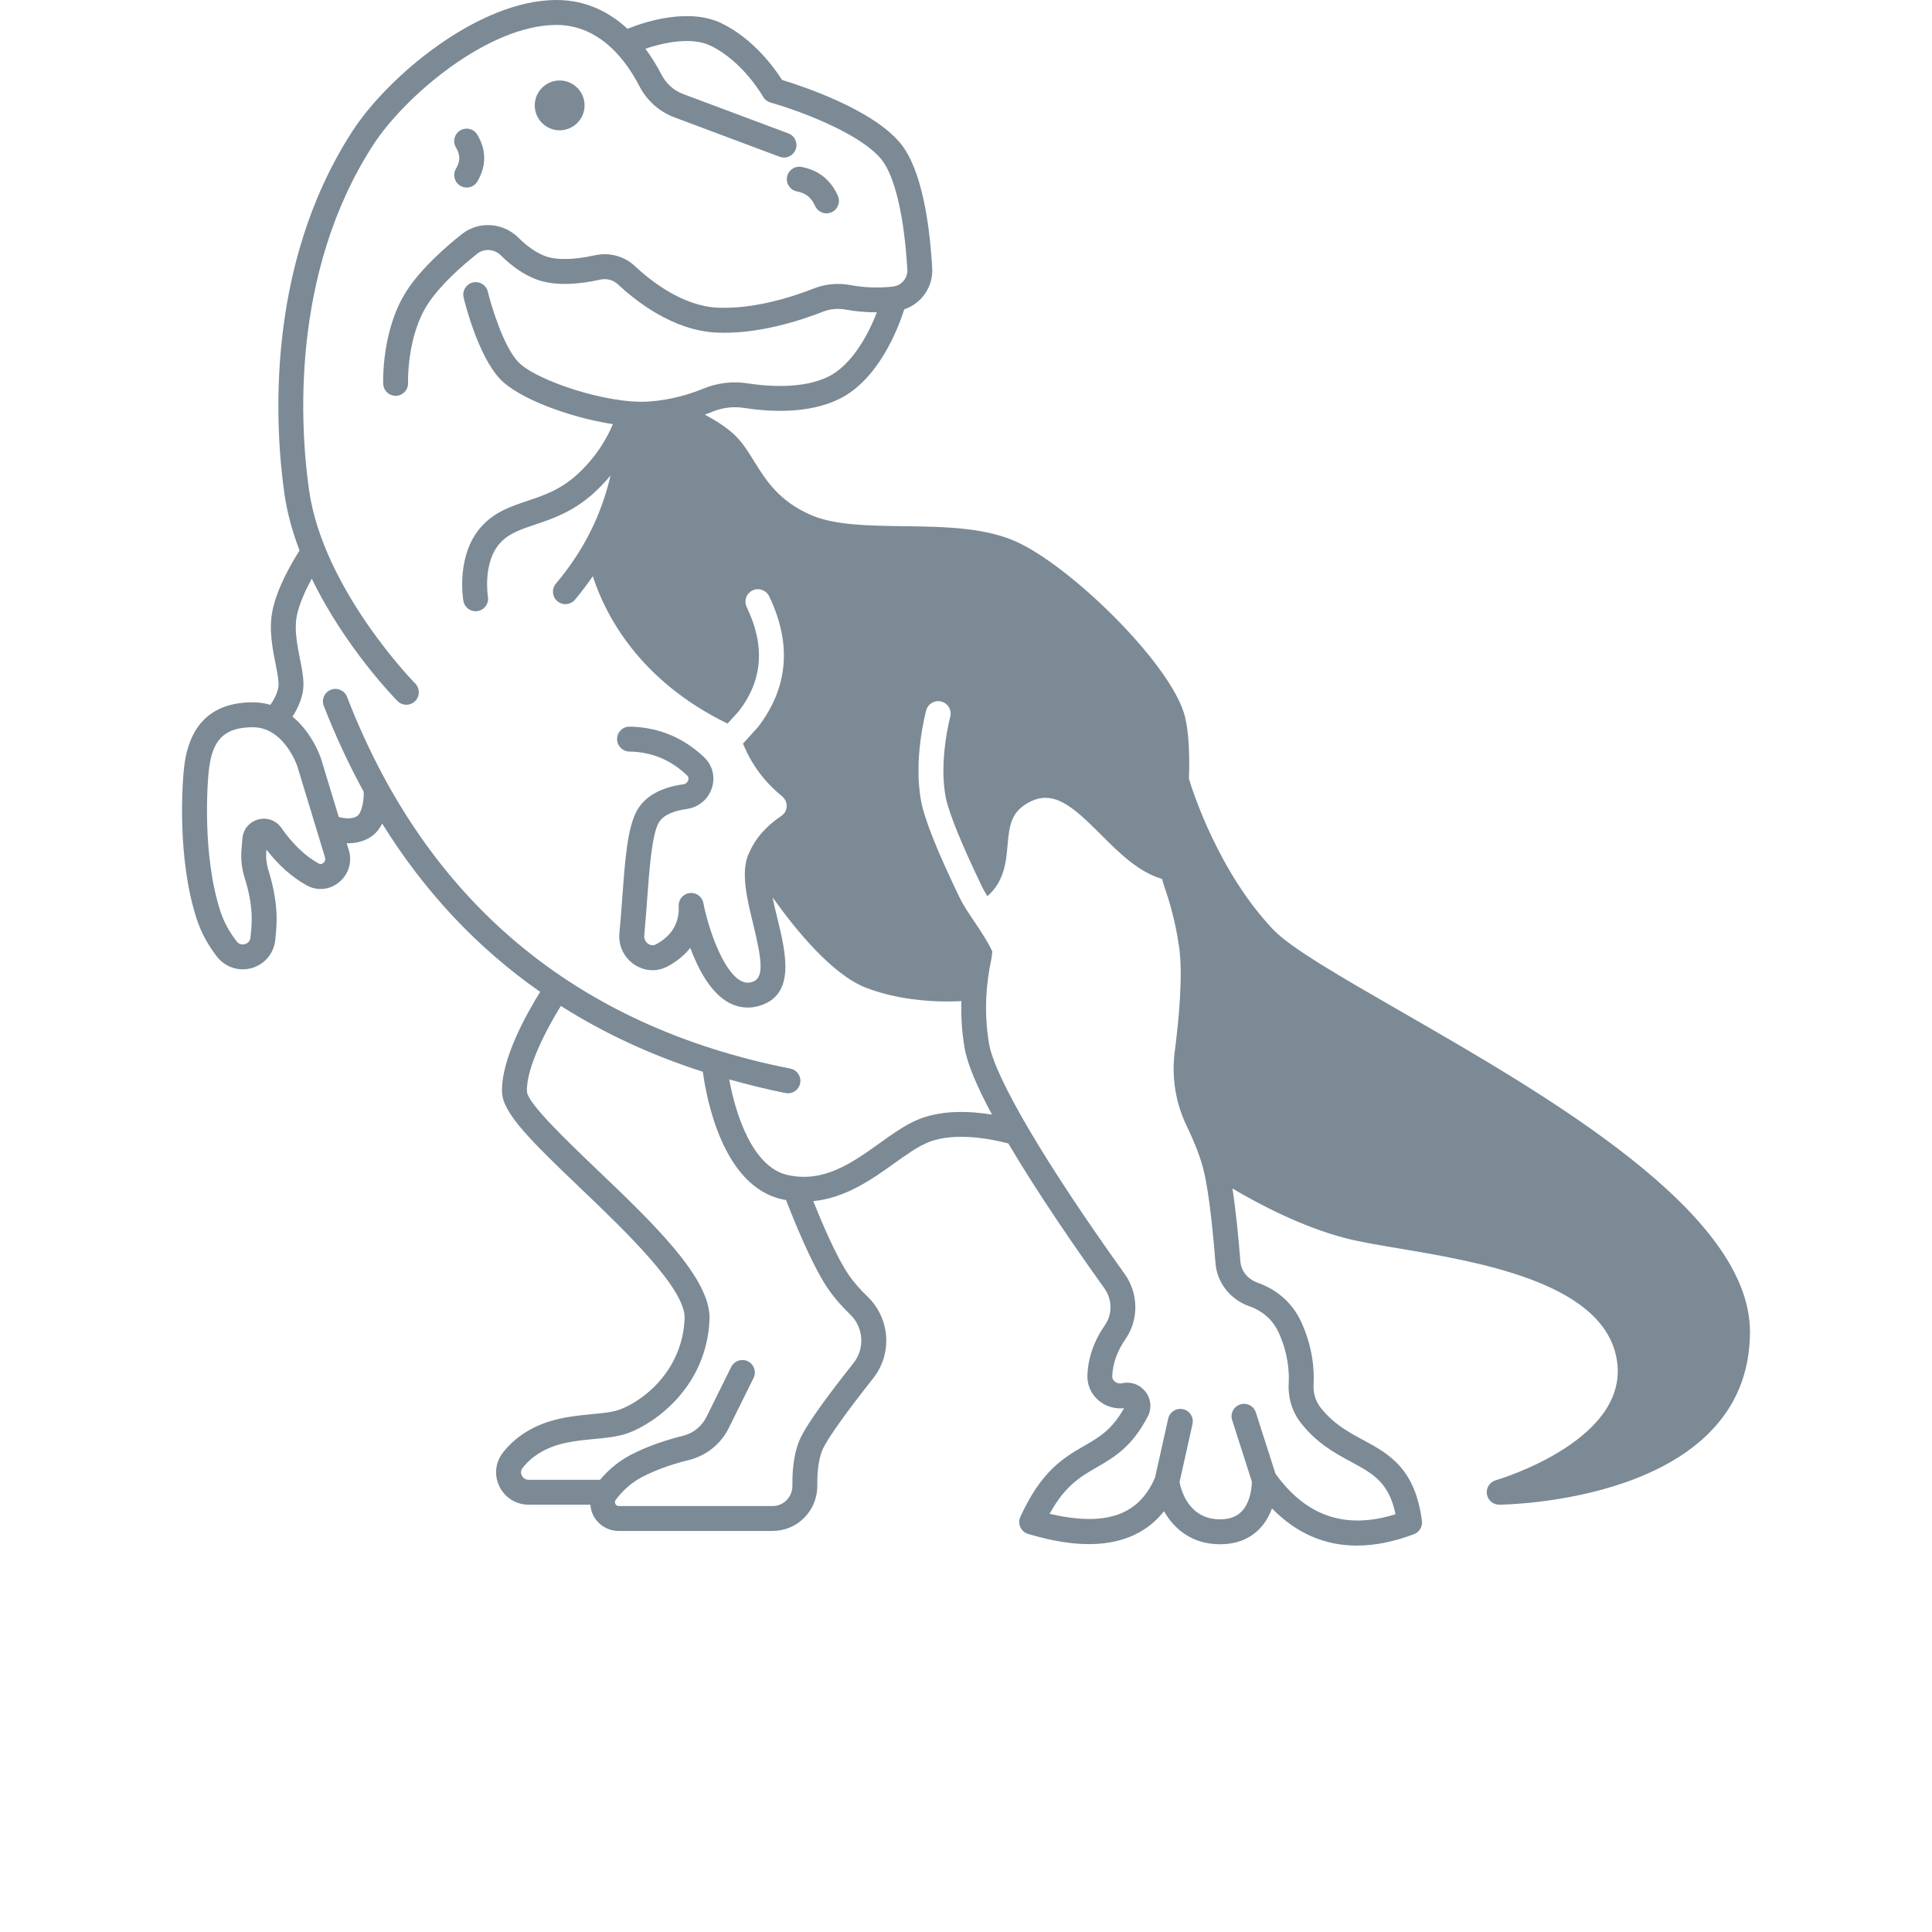
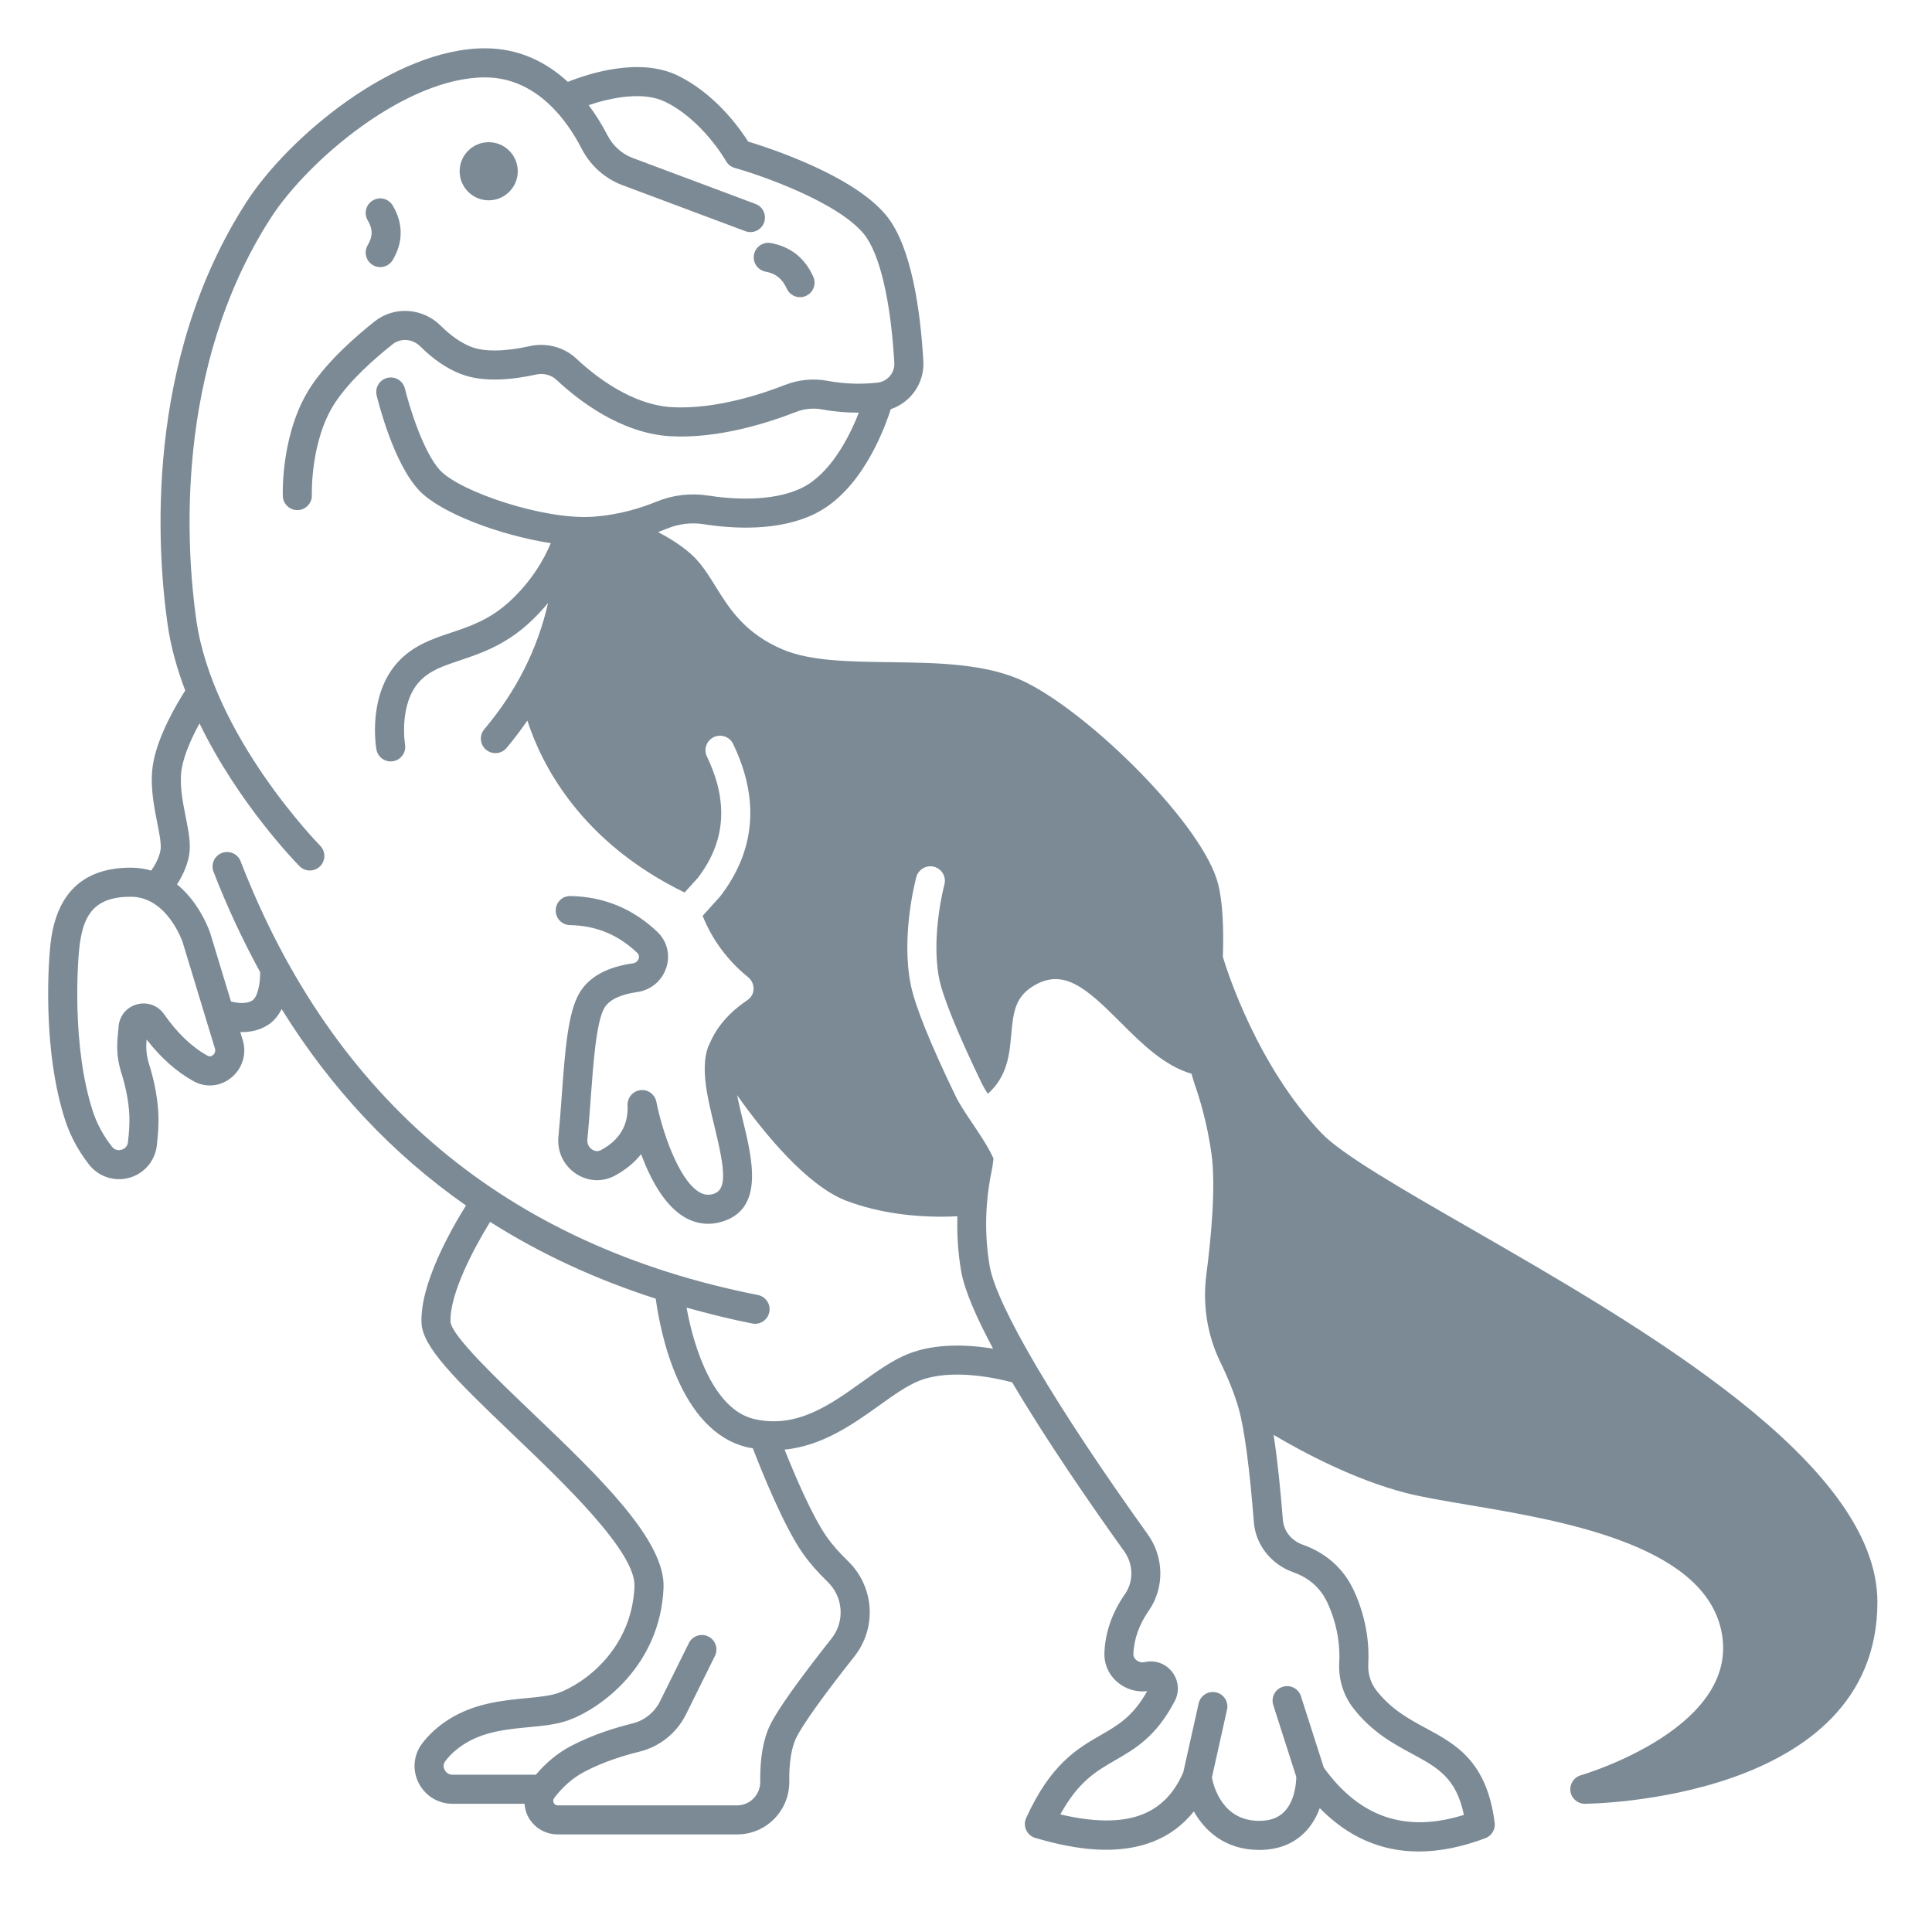
- <svg xmlns="http://www.w3.org/2000/svg" width="60" height="60" fill="#7b8a95" viewBox="0 0 700 700">
-   <path d="M211.8 38.188c0 4.98-4.043 9.023-9.027 9.023-4.98 0-9.024-4.043-9.024-9.023 0-4.984 4.043-9.027 9.024-9.027a9.029 9.029 0 0 1 9.027 9.027m76.96 31.167c3.18.594 5.21 2.223 6.574 5.27a4.512 4.512 0 0 0 4.125 2.671c.613 0 1.242-.125 1.84-.398a4.514 4.514 0 0 0 2.273-5.96c-2.59-5.786-7.015-9.306-13.148-10.454a4.523 4.523 0 0 0-5.265 3.602 4.51 4.51 0 0 0 3.601 5.27zm-121.98-2.039c.723.434 1.52.637 2.305.637a4.503 4.503 0 0 0 3.879-2.203c3.296-5.536 3.296-11.395 0-16.93a4.505 4.505 0 0 0-6.188-1.567 4.513 4.513 0 0 0-1.57 6.188c1.605 2.699 1.605 4.996 0 7.691a4.52 4.52 0 0 0 1.574 6.184z" />
-   <path d="M507.41 366.36c-21.32-12.266-39.734-22.859-46.051-29.5-19.863-20.887-29.23-50.184-30.586-54.691.29-8.543 0-16.711-1.45-22.555-4.46-17.938-38.671-52.051-59.386-62.543-11.887-6.02-27.438-6.223-42.477-6.422-12.773-.168-24.84-.324-33.344-3.934-11.852-5.035-16.645-12.754-20.871-19.562-2.363-3.808-4.598-7.41-7.774-10.199-3.03-2.664-6.656-4.906-10.102-6.714a68.54 68.54 0 0 0 2.891-1.11 21.12 21.12 0 0 1 11.219-1.34c9.64 1.497 23.449 2.172 34.445-3.16 14.367-6.965 21.488-25.598 23.707-32.55 6.23-2.095 10.512-8.126 10.121-14.93-.879-15.34-3.606-35.649-11.543-45.274-10.191-12.359-35.867-20.793-42.863-22.914-2.598-4.105-10.184-14.785-21.812-20.473-11.895-5.808-27.699-.652-34.18 1.938C221.034 4.607 212.596 0 201.62 0c-28.211 0-61.117 27.684-74.023 47.664-31.891 49.355-27.816 108.07-24.578 131.02 1 7.125 2.973 14.102 5.508 20.766-2.61 4.09-8.227 13.594-9.864 22.082-1.277 6.605.07 13.41 1.157 18.879.664 3.351 1.355 6.816 1.027 8.613-.445 2.484-1.758 4.754-2.883 6.34a22.691 22.691 0 0 0-6.36-.899c-14.288 0-22.608 7.454-24.726 22.156-.903 6.31-2.817 34.38 4.414 56.41 1.574 4.79 4.043 9.364 7.34 13.605a11.807 11.807 0 0 0 12.511 4.133 11.756 11.756 0 0 0 8.555-9.969c.434-3.605.602-6.832.496-9.593-.23-6.14-1.719-12.012-2.93-15.852a17.882 17.882 0 0 1-.78-6.856l.058-.664c4.418 5.695 9.316 10.047 14.609 12.957 3.785 2.078 8.25 1.664 11.648-1.098 3.48-2.82 4.89-7.382 3.601-11.625l-.78-2.566c.167.004.323.023.491.023 2.594 0 5.422-.53 8.02-2.16 1.976-1.246 3.344-3.027 4.336-4.98 15.332 24.707 34.453 45.055 57.254 60.996-4.692 7.504-14.312 24.438-13.812 36.477.3 7.457 10.395 17.449 28.203 34.457 16.203 15.477 38.395 36.676 37.938 47.375-.832 19.637-15.766 30.199-23.547 33.039-2.582.941-6.239 1.289-10.113 1.66-7.192.687-16.145 1.539-24.207 6.71-3.235 2.071-5.961 4.56-8.098 7.388-2.656 3.519-3.086 8.171-1.105 12.148 2.007 4.039 6.046 6.543 10.539 6.543h22.383c.117 1.273.378 2.539.976 3.734a10.362 10.362 0 0 0 9.336 5.777h55.707c4.36 0 8.441-1.707 11.496-4.804 3.102-3.141 4.77-7.313 4.707-11.75-.082-5.735.664-10.387 2.152-13.445 1.961-4.043 8.371-13.008 18.043-25.242 7.098-8.97 6.22-21.75-2.043-29.715-2.648-2.551-4.84-5.06-6.523-7.45-4.563-6.488-10.043-19.457-13.09-27.094 11.695-1.14 21.227-7.879 29.23-13.605 4.441-3.18 8.633-6.18 12.469-7.726 10.035-4.043 24.285-.817 28.977.437 10.8 18.31 24.805 38.54 34.797 52.477 2.875 4.012 2.969 9.356.234 13.29-4.004 5.757-6.144 11.901-6.379 18.27-.125 3.538 1.395 6.882 4.172 9.183a12.184 12.184 0 0 0 9.102 2.695c-4.395 7.867-9.059 10.56-14.426 13.652-7.266 4.188-15.5 8.93-23.148 25.727a4.488 4.488 0 0 0 .012 3.762 4.506 4.506 0 0 0 2.859 2.445c9.16 2.61 34.797 9.902 49.195-8.258 3.492 6.18 9.84 11.97 20.301 11.97 5.941 0 10.785-1.915 14.391-5.692 2.106-2.207 3.492-4.793 4.414-7.3 8.766 8.98 19.051 13.48 30.754 13.48 6.465 0 13.363-1.376 20.684-4.13a4.518 4.518 0 0 0 2.89-4.797c-2.468-19.168-12.073-24.352-21.358-29.37-5.278-2.848-10.734-5.794-15.363-11.7-1.801-2.293-2.703-5.226-2.535-8.254.289-5.261-.235-13.445-4.391-22.594-3.106-6.847-8.606-11.832-15.895-14.406-3.578-1.261-5.965-4.23-6.238-7.742-.641-8.152-1.594-18.113-2.875-26.387 9.504 5.617 25.215 13.938 41.03 18.016 5.028 1.297 11.646 2.414 19.31 3.703 28.535 4.809 71.656 12.082 78.395 37.844 8.12 31.047-42.805 45.996-43.324 46.145-2.16.618-3.543 2.735-3.23 4.965s2.214 3.887 4.468 3.887c.906 0 90.863-.719 90.863-62.676-.012-43.297-73.195-85.398-126.64-116.14zm-390.29-53.668c-.527.426-1.066.496-1.617.195-4.88-2.68-9.442-7.03-13.555-12.926-1.895-2.714-5.195-3.918-8.387-3.054-3.2.855-5.445 3.55-5.727 6.847l-.34 3.993a26.706 26.706 0 0 0 1.16 10.324c1.048 3.312 2.333 8.34 2.528 13.469.082 2.293-.066 5.05-.445 8.187-.2 1.668-1.473 2.2-2.012 2.348-.531.156-1.926.367-2.973-.985-2.664-3.414-4.636-7.074-5.886-10.87-6.614-20.165-4.84-46.802-4.047-52.313 1.242-8.652 4.41-14.418 15.793-14.418 11.328 0 16.078 14.004 16.094 14.06l10.066 33.147c.328 1.098-.418 1.809-.652 1.996zm183.25 154.78c2.012 2.86 4.586 5.809 7.64 8.754 4.91 4.734 5.438 12.312 1.231 17.629-10.359 13.098-16.785 22.148-19.082 26.89-2.129 4.384-3.152 10.27-3.058 17.513.03 2.004-.72 3.887-2.106 5.289a7.068 7.068 0 0 1-5.07 2.121h-55.703c-.723 0-1.082-.418-1.258-.777a1.39 1.39 0 0 1 .144-1.504c2.68-3.547 5.848-6.293 9.418-8.172 6.02-3.164 12.57-5.121 17.008-6.207a22.014 22.014 0 0 0 14.516-11.613l9.012-18.191a4.515 4.515 0 0 0-8.09-4.008l-9.008 18.188a13.025 13.025 0 0 1-8.578 6.86c-4.922 1.21-12.223 3.398-19.05 6.984-4.102 2.152-7.747 5.184-10.919 8.93h-25.89c-1.575 0-2.282-1.176-2.462-1.54-.27-.535-.593-1.597.227-2.683 1.492-1.977 3.434-3.734 5.766-5.23 6.226-3.989 13.328-4.665 20.199-5.32 4.457-.427 8.675-.833 12.344-2.165 9.742-3.555 28.445-16.73 29.469-41.137.629-14.785-20.395-34.87-40.72-54.285-10.655-10.18-25.253-24.12-25.425-28.305-.36-8.633 7.359-23.062 12.28-31.03 15.56 9.882 32.712 17.835 51.442 23.851 1.343 9.926 7.27 41.395 28.695 46.211.492.113.964.152 1.449.242 2.504 6.5 9.52 24.094 15.578 32.707zm32.613-61.984c-4.832 1.95-9.453 5.258-14.344 8.758-9.918 7.097-20.184 14.426-33.305 11.473-12.766-2.875-18.883-22.238-21.121-34.63 6.672 1.86 13.461 3.571 20.508 4.958a4.512 4.512 0 0 0 1.742-8.852c-78.016-15.387-132.09-60.71-160.73-134.71a4.514 4.514 0 0 0-5.84-2.582 4.508 4.508 0 0 0-2.578 5.836 262.823 262.823 0 0 0 14.48 31.152c.067 3.219-.687 7.727-2.465 8.84-1.832 1.152-4.644.793-6.593.285l-6.426-21.156c-.18-.555-3.14-9.348-10.34-15.207 1.52-2.332 3.113-5.457 3.754-9.023.629-3.48-.153-7.414-1.055-11.965-.98-4.942-2.09-10.54-1.152-15.414.867-4.485 3.254-9.575 5.449-13.586 12.023 24.84 30.016 43.285 31.059 44.34a4.491 4.491 0 0 0 3.207 1.336 4.515 4.515 0 0 0 3.207-7.688c-.332-.34-33.402-34.105-38.488-70.223-3.094-21.953-7.02-78.059 23.22-124.86 11.5-17.789 41.78-43.535 66.448-43.535 16.23 0 25.734 13.797 29.957 22.023 2.738 5.336 7.262 9.398 12.73 11.445l38.164 14.285a4.506 4.506 0 0 0 5.809-2.644 4.514 4.514 0 0 0-2.645-5.809L247.471 34.05c-3.363-1.258-6.148-3.785-7.863-7.121a66.01 66.01 0 0 0-5.785-9.281c6.777-2.29 16.89-4.395 23.746-1.043 11.688 5.71 18.816 18.27 18.887 18.395a4.535 4.535 0 0 0 2.726 2.148c8.383 2.348 31.922 10.598 40.07 20.477 4.91 5.957 8.371 20.551 9.492 40.055.176 3.102-2.113 5.797-5.207 6.148a52.218 52.218 0 0 1-15.465-.546c-4.468-.825-9.019-.399-13.184 1.234-7.378 2.902-21.758 7.645-35.094 6.945-12.672-.68-24.094-9.738-29.78-15.07-3.84-3.61-9.305-5.058-14.575-3.879-7.632 1.696-14.043 1.778-18.039.23-3.18-1.234-6.39-3.456-9.539-6.593-5.609-5.582-14.434-6.156-20.53-1.316-6.114 4.847-14.497 12.27-19.704 20.109-9.406 14.164-8.824 33.309-8.793 34.12a4.513 4.513 0 0 0 4.504 4.352h.168a4.511 4.511 0 0 0 4.344-4.676c-.004-.171-.52-17.027 7.297-28.8 4.559-6.86 12.188-13.59 17.793-18.032 2.508-1.984 6.191-1.714 8.555.641 4.043 4.027 8.293 6.926 12.652 8.613 7.226 2.805 16.637 1.641 23.262.168 2.355-.527 4.773.094 6.437 1.653 6.582 6.175 19.938 16.664 35.47 17.504 15.07.808 30.827-4.387 38.878-7.555a15.028 15.028 0 0 1 8.238-.758c3.723.692 7.497.992 11.277.985-3.035 7.867-8.996 19.145-17.719 23.379-9.359 4.53-22.262 3.43-29.12 2.359a30.039 30.039 0 0 0-16.036 1.914c-4.48 1.844-11.574 4.152-19.918 4.68-15.074.968-40.91-7.742-47.16-14.348-5.363-5.668-9.78-20.367-11.027-25.555a4.515 4.515 0 0 0-8.777 2.113c.516 2.148 5.266 21.215 13.254 29.648 6.57 6.941 25.027 13.91 40.855 16.332-1.879 4.52-5.676 11.586-12.883 18.188-6.113 5.606-12.238 7.656-18.152 9.64-5.691 1.903-11.566 3.876-16.27 8.91-9.723 10.396-6.976 26.642-6.855 27.325a4.51 4.51 0 0 0 5.226 3.652 4.516 4.516 0 0 0 3.656-5.23c-.023-.121-2.007-12.562 4.563-19.582 3.144-3.367 7.297-4.754 12.547-6.52 6.172-2.066 13.852-4.648 21.383-11.543a62.211 62.211 0 0 0 5.933-6.265c-3.238 14.238-9.804 27.383-19.8 39.215a4.516 4.516 0 0 0 .53 6.359 4.483 4.483 0 0 0 2.91 1.066 4.526 4.526 0 0 0 3.454-1.597c2.34-2.77 4.469-5.621 6.477-8.524 4.484 13.867 16.69 37.758 48.828 53.395l4.093-4.515c8.618-11.2 9.622-23.625 2.84-37.707a4.508 4.508 0 0 1 2.114-6.02 4.514 4.514 0 0 1 6.023 2.106c8.289 17.215 6.922 33.164-4.05 47.402l-5.419 5.996c2.977 7.336 7.613 13.738 14.051 18.977 1.192.965 1.832 2.351 1.774 3.805-.04.808-.34 2.328-1.961 3.421-5.61 3.786-9.426 8.239-11.551 13.191-.07.192-.207.352-.254.547-.11.27-.274.528-.375.805-2.383 6.703-.164 15.785 1.98 24.559 3.324 13.605 4.043 19.879-.496 21.102-1.558.418-2.914.2-4.39-.723-6.41-4.004-11.461-19.254-13.141-27.926-.454-2.324-2.614-3.922-4.965-3.625a4.517 4.517 0 0 0-3.977 4.688c.285 6.148-2.492 10.828-8.258 13.918-1.203.644-2.25.164-2.77-.184-.796-.531-1.597-1.605-1.46-3.03.414-4.243.734-8.653 1.05-12.993.817-11.148 1.739-23.789 4.278-28.02 1.863-3.094 6.512-4.336 10.086-4.836 4.297-.594 7.793-3.527 9.117-7.652 1.274-3.957.207-8.188-2.789-11.043-7.558-7.207-16.64-10.95-26.98-11.133-2.566-.067-4.547 1.941-4.594 4.43a4.514 4.514 0 0 0 4.43 4.593c8.125.145 14.965 2.97 20.922 8.645.496.473.64 1.058.418 1.742-.094.3-.512 1.309-1.77 1.484-8.027 1.118-13.604 4.184-16.577 9.118-3.657 6.078-4.532 18.098-5.547 32.02-.313 4.265-.633 8.601-1.036 12.773a12.264 12.264 0 0 0 5.434 11.414c3.684 2.453 8.18 2.695 12.047.632 3.352-1.796 6.106-4.054 8.195-6.69 2.758 7.382 7.004 15.526 13.082 19.327 2.438 1.52 5.063 2.293 7.743 2.293 1.25 0 2.523-.172 3.785-.512 13.82-3.726 9.988-19.379 6.914-31.96-.602-2.45-1.219-5.008-1.719-7.485 8.316 11.719 21.691 28.184 34.039 32.844 10.617 4.004 21.555 4.91 29.273 4.91 1.938 0 3.637-.058 5.113-.14-.148 5.203.114 10.934 1.16 17.008 1.028 5.984 4.766 14.496 9.926 24.109-7.53-1.22-17.855-1.797-26.434 1.664zm119.65 67.781c4.992 1.766 8.586 5.004 10.688 9.633 3.398 7.48 3.832 14.113 3.598 18.363-.29 5.21 1.285 10.3 4.433 14.316 5.793 7.386 12.371 10.938 18.18 14.074 7.848 4.23 13.707 7.398 16.098 18.977-18.062 5.652-32.32.808-43.5-14.668l-7.11-22.188a4.504 4.504 0 0 0-5.675-2.918 4.509 4.509 0 0 0-2.914 5.672l7.145 22.289c-.024 1.683-.36 7.34-3.688 10.793-1.863 1.93-4.422 2.87-7.836 2.87-11.285 0-14.105-10.444-14.684-13.468l4.695-21.055a4.506 4.506 0 0 0-3.421-5.387c-2.422-.531-4.84.988-5.383 3.422l-4.774 21.387c-5.925 13.691-17.816 17.828-38.188 13.102 5.621-10.238 11.184-13.441 17.027-16.816 6.258-3.606 12.723-7.332 18.508-18.387 1.54-2.941 1.23-6.402-.804-9.04-2.032-2.628-5.317-3.792-8.512-3.058a3.087 3.087 0 0 1-2.625-.633c-.434-.355-.938-.976-.906-1.894.172-4.606 1.78-9.133 4.777-13.449 4.91-7.066 4.781-16.59-.313-23.691-28.633-39.934-46.984-71.082-49.098-83.344-2.101-12.219-.777-23.059.707-29.996.243-1.133.333-2.277.477-3.422-1.582-3.5-4.309-7.57-6.54-10.883-2.062-3.062-4.01-5.96-5.245-8.523-7.934-16.43-12.617-28.07-13.918-34.598-3.074-15.363 1.55-32.66 1.75-33.387a4.515 4.515 0 0 1 5.535-3.168 4.508 4.508 0 0 1 3.172 5.535c-.04.156-4.254 16.004-1.606 29.25 1.125 5.625 5.813 17.145 13.2 32.44.46.958 1.117 2.067 1.878 3.266 6.106-5.285 6.782-12.457 7.293-18.41.637-7.34 1.336-12.02 7.508-15.44 9.035-4.993 15.91 1.14 26.375 11.608 6.684 6.688 13.598 13.531 22.121 16.027.281 1.055.555 2.118.926 3.16 1.66 4.688 3.918 12.23 5.234 21.54 1.43 10.074-.062 26.039-1.57 37.656-1.223 9.406.273 18.797 4.328 27.152 2.559 5.27 4.48 10.145 5.719 14.477 1.734 6.082 3.402 18.598 4.703 35.254.547 7.02 5.348 13.125 12.234 15.559z" />
+ <svg xmlns="http://www.w3.org/2000/svg" fill="#7b8a95" viewBox="0 0 600 600">
+   <path d="M160.797 53.188c0 4.98-4.043 9.023-9.027 9.023-4.98 0-9.024-4.043-9.024-9.023 0-4.984 4.043-9.027 9.024-9.027a9.029 9.029 0 0 1 9.027 9.027m76.96 31.167c3.18.594 5.21 2.223 6.574 5.27a4.512 4.512 0 0 0 4.125 2.671c.613 0 1.242-.125 1.84-.398a4.514 4.514 0 0 0 2.273-5.96c-2.59-5.786-7.015-9.306-13.148-10.454a4.523 4.523 0 0 0-5.265 3.602 4.51 4.51 0 0 0 3.601 5.27v-.001zm-121.98-2.039c.723.434 1.52.637 2.305.637a4.503 4.503 0 0 0 3.88-2.203c3.295-5.536 3.295-11.395 0-16.93a4.505 4.505 0 0 0-6.189-1.567 4.513 4.513 0 0 0-1.57 6.188c1.605 2.699 1.605 4.996 0 7.691a4.52 4.52 0 0 0 1.574 6.184z" />
+   <path d="M456.407 381.36c-21.32-12.266-39.734-22.859-46.05-29.5-19.864-20.887-29.23-50.184-30.587-54.691.29-8.543 0-16.711-1.45-22.555-4.46-17.938-38.67-52.051-59.386-62.543-11.887-6.02-27.438-6.223-42.477-6.422-12.773-.168-24.84-.324-33.344-3.934-11.852-5.035-16.645-12.754-20.87-19.562-2.364-3.808-4.599-7.41-7.775-10.199-3.03-2.664-6.656-4.906-10.102-6.714a68.54 68.54 0 0 0 2.891-1.11 21.12 21.12 0 0 1 11.22-1.34c9.64 1.497 23.448 2.172 34.444-3.16 14.367-6.965 21.488-25.598 23.707-32.55 6.23-2.095 10.512-8.126 10.121-14.93-.879-15.34-3.606-35.649-11.543-45.274-10.19-12.359-35.867-20.793-42.863-22.914-2.598-4.105-10.184-14.785-21.812-20.473-11.895-5.808-27.699-.652-34.18 1.938C170.031 19.607 161.593 15 150.617 15c-28.21 0-61.117 27.684-74.023 47.664-31.89 49.355-27.816 108.07-24.578 131.02 1 7.125 2.973 14.102 5.508 20.766-2.61 4.09-8.227 13.594-9.864 22.082-1.277 6.605.07 13.41 1.157 18.879.664 3.351 1.355 6.816 1.027 8.613-.445 2.484-1.758 4.754-2.883 6.34a22.691 22.691 0 0 0-6.36-.899c-14.288 0-22.608 7.454-24.726 22.156-.903 6.31-2.817 34.38 4.414 56.41 1.574 4.79 4.043 9.364 7.34 13.605a11.807 11.807 0 0 0 12.511 4.133 11.756 11.756 0 0 0 8.555-9.969c.434-3.605.602-6.832.496-9.593-.23-6.14-1.719-12.012-2.93-15.852a17.882 17.882 0 0 1-.78-6.856l.058-.664c4.418 5.695 9.316 10.047 14.61 12.957 3.784 2.078 8.25 1.664 11.647-1.098 3.48-2.82 4.89-7.382 3.601-11.625l-.78-2.566c.167.004.323.023.491.023 2.594 0 5.422-.53 8.02-2.16 1.976-1.246 3.344-3.027 4.336-4.98 15.332 24.707 34.453 45.055 57.254 60.996-4.692 7.504-14.312 24.438-13.812 36.477.3 7.457 10.395 17.449 28.203 34.457 16.203 15.477 38.395 36.676 37.938 47.375-.832 19.637-15.766 30.199-23.547 33.039-2.582.941-6.239 1.289-10.113 1.66-7.192.687-16.145 1.539-24.207 6.71-3.235 2.071-5.96 4.56-8.098 7.388-2.656 3.519-3.086 8.171-1.105 12.148 2.007 4.039 6.046 6.543 10.54 6.543h22.382c.117 1.273.378 2.539.976 3.734a10.362 10.362 0 0 0 9.336 5.777h55.707c4.36 0 8.441-1.707 11.496-4.804 3.102-3.141 4.77-7.313 4.707-11.75-.082-5.735.664-10.387 2.152-13.445 1.961-4.043 8.371-13.008 18.043-25.242 7.098-8.97 6.22-21.75-2.043-29.715-2.648-2.551-4.84-5.06-6.523-7.45-4.563-6.488-10.043-19.457-13.09-27.094 11.695-1.14 21.227-7.879 29.23-13.605 4.441-3.18 8.633-6.18 12.47-7.726 10.034-4.043 24.284-.817 28.976.437 10.8 18.31 24.805 38.54 34.797 52.477 2.875 4.012 2.97 9.356.234 13.29-4.004 5.757-6.144 11.901-6.379 18.27-.125 3.538 1.395 6.882 4.172 9.183a12.184 12.184 0 0 0 9.102 2.695c-4.395 7.867-9.059 10.56-14.426 13.652-7.266 4.188-15.5 8.93-23.148 25.727a4.488 4.488 0 0 0 .012 3.762 4.506 4.506 0 0 0 2.86 2.445c9.16 2.61 34.796 9.902 49.194-8.258 3.492 6.18 9.84 11.97 20.301 11.97 5.941 0 10.785-1.915 14.391-5.692 2.106-2.207 3.492-4.793 4.414-7.3 8.766 8.98 19.051 13.48 30.754 13.48 6.465 0 13.363-1.376 20.684-4.13a4.518 4.518 0 0 0 2.89-4.797c-2.468-19.168-12.073-24.352-21.358-29.37-5.278-2.848-10.734-5.794-15.363-11.7-1.8-2.293-2.703-5.226-2.535-8.254.29-5.261-.235-13.445-4.39-22.594-3.107-6.847-8.607-11.832-15.896-14.406-3.578-1.261-5.965-4.23-6.238-7.742-.64-8.152-1.594-18.113-2.875-26.387 9.504 5.617 25.215 13.938 41.03 18.016 5.028 1.297 11.646 2.414 19.31 3.703 28.535 4.809 71.656 12.082 78.395 37.844 8.12 31.047-42.805 45.996-43.324 46.145-2.16.618-3.543 2.735-3.23 4.965s2.214 3.887 4.468 3.887c.906 0 90.863-.719 90.863-62.676-.012-43.297-73.195-85.398-126.64-116.14l.002-.001zm-390.29-53.668c-.527.426-1.066.496-1.617.195-4.88-2.68-9.442-7.03-13.555-12.926-1.895-2.714-5.195-3.918-8.387-3.054-3.2.855-5.445 3.55-5.727 6.847l-.34 3.993a26.706 26.706 0 0 0 1.16 10.324c1.048 3.312 2.333 8.34 2.528 13.469.082 2.293-.066 5.05-.445 8.187-.2 1.668-1.473 2.2-2.012 2.348-.53.156-1.926.367-2.973-.985-2.664-3.414-4.636-7.074-5.886-10.87-6.614-20.165-4.84-46.802-4.047-52.313 1.242-8.652 4.41-14.418 15.793-14.418 11.328 0 16.078 14.004 16.094 14.06l10.066 33.147c.328 1.098-.418 1.809-.652 1.996zm183.25 154.78c2.012 2.86 4.586 5.809 7.64 8.754 4.91 4.734 5.438 12.312 1.231 17.629-10.359 13.098-16.785 22.148-19.082 26.89-2.129 4.384-3.152 10.27-3.058 17.513.03 2.004-.72 3.887-2.106 5.289a7.068 7.068 0 0 1-5.07 2.121H173.22c-.723 0-1.082-.418-1.258-.777a1.39 1.39 0 0 1 .144-1.504c2.68-3.547 5.848-6.293 9.418-8.172 6.02-3.164 12.57-5.121 17.008-6.207a22.014 22.014 0 0 0 14.516-11.613l9.012-18.191a4.515 4.515 0 0 0-8.09-4.008l-9.008 18.188a13.025 13.025 0 0 1-8.578 6.86c-4.922 1.21-12.223 3.398-19.05 6.984-4.102 2.152-7.747 5.184-10.919 8.93h-25.89c-1.575 0-2.282-1.176-2.462-1.54-.27-.535-.593-1.597.227-2.683 1.492-1.977 3.434-3.734 5.766-5.23 6.226-3.989 13.328-4.665 20.2-5.32 4.456-.427 8.674-.833 12.343-2.165 9.742-3.555 28.445-16.73 29.47-41.137.628-14.785-20.396-34.87-40.72-54.285-10.656-10.18-25.254-24.12-25.426-28.305-.36-8.633 7.36-23.062 12.28-31.03 15.56 9.882 32.712 17.835 51.442 23.851 1.343 9.926 7.27 41.395 28.695 46.211.492.113.964.152 1.45.242 2.503 6.5 9.52 24.094 15.577 32.707l.001-.002zm32.613-61.984c-4.832 1.95-9.453 5.258-14.344 8.758-9.918 7.097-20.184 14.426-33.305 11.473-12.766-2.875-18.883-22.238-21.12-34.63 6.671 1.86 13.46 3.571 20.507 4.958a4.512 4.512 0 0 0 1.742-8.852c-78.016-15.387-132.09-60.71-160.73-134.71a4.514 4.514 0 0 0-5.84-2.582 4.508 4.508 0 0 0-2.578 5.836 262.823 262.823 0 0 0 14.48 31.152c.067 3.219-.687 7.727-2.465 8.84-1.832 1.152-4.644.793-6.593.285l-6.426-21.156c-.18-.555-3.14-9.348-10.34-15.207 1.52-2.332 3.113-5.457 3.754-9.023.63-3.48-.153-7.414-1.055-11.965-.98-4.942-2.09-10.54-1.152-15.414.867-4.485 3.254-9.575 5.45-13.586 12.022 24.84 30.015 43.285 31.058 44.34a4.491 4.491 0 0 0 3.207 1.336 4.515 4.515 0 0 0 3.207-7.688c-.332-.34-33.402-34.105-38.488-70.223-3.094-21.953-7.02-78.059 23.22-124.86 11.5-17.789 41.78-43.535 66.448-43.535 16.23 0 25.734 13.797 29.957 22.023 2.738 5.336 7.262 9.398 12.73 11.445l38.164 14.285a4.506 4.506 0 0 0 5.81-2.644 4.514 4.514 0 0 0-2.646-5.809L196.468 49.05c-3.363-1.258-6.148-3.785-7.863-7.121a66.01 66.01 0 0 0-5.785-9.281c6.777-2.29 16.89-4.395 23.746-1.043 11.688 5.71 18.816 18.27 18.887 18.395a4.535 4.535 0 0 0 2.726 2.148c8.383 2.348 31.922 10.598 40.07 20.477 4.91 5.957 8.371 20.551 9.492 40.055.176 3.102-2.113 5.797-5.207 6.148a52.218 52.218 0 0 1-15.465-.546c-4.468-.825-9.019-.399-13.184 1.234-7.378 2.902-21.758 7.645-35.094 6.945-12.672-.68-24.094-9.738-29.78-15.07-3.84-3.61-9.305-5.058-14.575-3.879-7.632 1.696-14.043 1.778-18.039.23-3.18-1.234-6.39-3.456-9.539-6.593-5.609-5.582-14.434-6.156-20.53-1.316-6.114 4.847-14.497 12.27-19.704 20.109-9.406 14.164-8.824 33.309-8.793 34.12a4.513 4.513 0 0 0 4.504 4.352h.168a4.511 4.511 0 0 0 4.344-4.676c-.004-.171-.52-17.027 7.297-28.8 4.56-6.86 12.188-13.59 17.793-18.032 2.508-1.984 6.191-1.714 8.555.641 4.043 4.027 8.293 6.926 12.652 8.613 7.226 2.805 16.637 1.641 23.262.168 2.355-.527 4.773.094 6.437 1.653 6.582 6.175 19.938 16.664 35.47 17.504 15.07.808 30.827-4.387 38.878-7.555a15.028 15.028 0 0 1 8.238-.758c3.723.692 7.497.992 11.277.985-3.035 7.867-8.996 19.145-17.719 23.379-9.359 4.53-22.262 3.43-29.12 2.359a30.039 30.039 0 0 0-16.036 1.914c-4.48 1.844-11.574 4.152-19.918 4.68-15.074.968-40.91-7.742-47.16-14.348-5.363-5.668-9.78-20.367-11.027-25.555a4.515 4.515 0 0 0-8.777 2.113c.516 2.148 5.266 21.215 13.254 29.648 6.57 6.941 25.027 13.91 40.855 16.332-1.879 4.52-5.676 11.586-12.883 18.188-6.113 5.606-12.238 7.656-18.152 9.64-5.69 1.903-11.566 3.876-16.27 8.91-9.723 10.396-6.976 26.642-6.855 27.325a4.51 4.51 0 0 0 5.226 3.652 4.516 4.516 0 0 0 3.656-5.23c-.023-.121-2.007-12.562 4.563-19.582 3.144-3.367 7.297-4.754 12.547-6.52 6.172-2.066 13.852-4.648 21.383-11.543a62.211 62.211 0 0 0 5.933-6.265c-3.238 14.238-9.804 27.383-19.8 39.215a4.516 4.516 0 0 0 .53 6.359 4.483 4.483 0 0 0 2.91 1.066 4.526 4.526 0 0 0 3.454-1.597c2.34-2.77 4.47-5.621 6.477-8.524 4.484 13.867 16.69 37.758 48.828 53.395l4.093-4.515c8.618-11.2 9.622-23.625 2.84-37.707a4.508 4.508 0 0 1 2.114-6.02 4.514 4.514 0 0 1 6.023 2.106c8.29 17.215 6.922 33.164-4.05 47.402l-5.419 5.996c2.977 7.336 7.613 13.738 14.051 18.977 1.192.965 1.832 2.351 1.774 3.805-.04.808-.34 2.328-1.96 3.421-5.61 3.786-9.427 8.239-11.552 13.191-.07.192-.207.352-.254.547-.11.27-.274.528-.375.805-2.383 6.703-.164 15.785 1.98 24.559 3.324 13.605 4.043 19.879-.496 21.102-1.558.418-2.914.2-4.39-.723-6.41-4.004-11.46-19.254-13.14-27.926-.455-2.324-2.615-3.922-4.966-3.625a4.517 4.517 0 0 0-3.977 4.688c.285 6.148-2.492 10.828-8.258 13.918-1.203.644-2.25.164-2.77-.184-.796-.531-1.597-1.605-1.46-3.03.414-4.243.734-8.653 1.05-12.993.817-11.148 1.74-23.789 4.278-28.02 1.863-3.094 6.512-4.336 10.086-4.836 4.297-.594 7.793-3.527 9.117-7.652 1.274-3.957.207-8.188-2.789-11.043-7.558-7.207-16.64-10.95-26.98-11.133-2.566-.067-4.547 1.941-4.594 4.43a4.514 4.514 0 0 0 4.43 4.593c8.125.145 14.965 2.97 20.922 8.645.496.473.64 1.058.418 1.742-.094.3-.512 1.309-1.77 1.484-8.027 1.118-13.604 4.184-16.577 9.118-3.657 6.078-4.532 18.098-5.547 32.02-.313 4.265-.633 8.601-1.036 12.773a12.264 12.264 0 0 0 5.434 11.414c3.684 2.453 8.18 2.695 12.047.632 3.352-1.796 6.106-4.054 8.195-6.69 2.758 7.382 7.004 15.526 13.082 19.327 2.438 1.52 5.063 2.293 7.743 2.293 1.25 0 2.523-.172 3.785-.512 13.82-3.726 9.988-19.379 6.914-31.96-.602-2.45-1.219-5.008-1.719-7.485 8.316 11.719 21.691 28.184 34.04 32.844 10.616 4.004 21.554 4.91 29.272 4.91 1.938 0 3.637-.058 5.113-.14-.148 5.203.114 10.934 1.16 17.008 1.028 5.984 4.766 14.496 9.926 24.109-7.53-1.22-17.855-1.797-26.434 1.664l.001-.009zm119.65 67.781c4.992 1.766 8.586 5.004 10.688 9.633 3.398 7.48 3.832 14.113 3.598 18.363-.29 5.21 1.285 10.3 4.433 14.316 5.793 7.386 12.371 10.938 18.18 14.074 7.848 4.23 13.707 7.398 16.098 18.977-18.062 5.652-32.32.808-43.5-14.668l-7.11-22.188a4.504 4.504 0 0 0-5.675-2.918 4.509 4.509 0 0 0-2.914 5.672l7.145 22.289c-.024 1.683-.36 7.34-3.688 10.793-1.863 1.93-4.422 2.87-7.836 2.87-11.285 0-14.105-10.444-14.684-13.468l4.695-21.055a4.506 4.506 0 0 0-3.42-5.387c-2.423-.531-4.84.988-5.384 3.422l-4.774 21.387c-5.925 13.691-17.816 17.828-38.188 13.102 5.621-10.238 11.184-13.441 17.027-16.816 6.258-3.606 12.723-7.332 18.508-18.387 1.54-2.941 1.23-6.402-.804-9.04-2.032-2.628-5.317-3.792-8.512-3.058a3.087 3.087 0 0 1-2.625-.633c-.434-.355-.938-.976-.906-1.894.172-4.606 1.78-9.133 4.777-13.449 4.91-7.066 4.781-16.59-.313-23.691-28.633-39.934-46.984-71.082-49.098-83.344-2.1-12.219-.777-23.059.707-29.996.243-1.133.333-2.277.477-3.422-1.582-3.5-4.309-7.57-6.54-10.883-2.062-3.062-4.01-5.96-5.245-8.523-7.934-16.43-12.617-28.07-13.918-34.598-3.074-15.363 1.55-32.66 1.75-33.387a4.515 4.515 0 0 1 5.535-3.168 4.508 4.508 0 0 1 3.172 5.535c-.04.156-4.254 16.004-1.606 29.25 1.125 5.625 5.813 17.145 13.2 32.44.46.958 1.117 2.067 1.878 3.266 6.106-5.285 6.782-12.457 7.293-18.41.637-7.34 1.336-12.02 7.508-15.44 9.035-4.993 15.91 1.14 26.375 11.608 6.684 6.688 13.598 13.531 22.121 16.027.281 1.055.555 2.118.926 3.16 1.66 4.688 3.918 12.23 5.234 21.54 1.43 10.074-.062 26.039-1.57 37.656-1.223 9.406.273 18.797 4.328 27.152 2.56 5.27 4.48 10.145 5.72 14.477 1.733 6.082 3.401 18.598 4.702 35.254.547 7.02 5.348 13.125 12.234 15.559l.001.001z" />
</svg>
